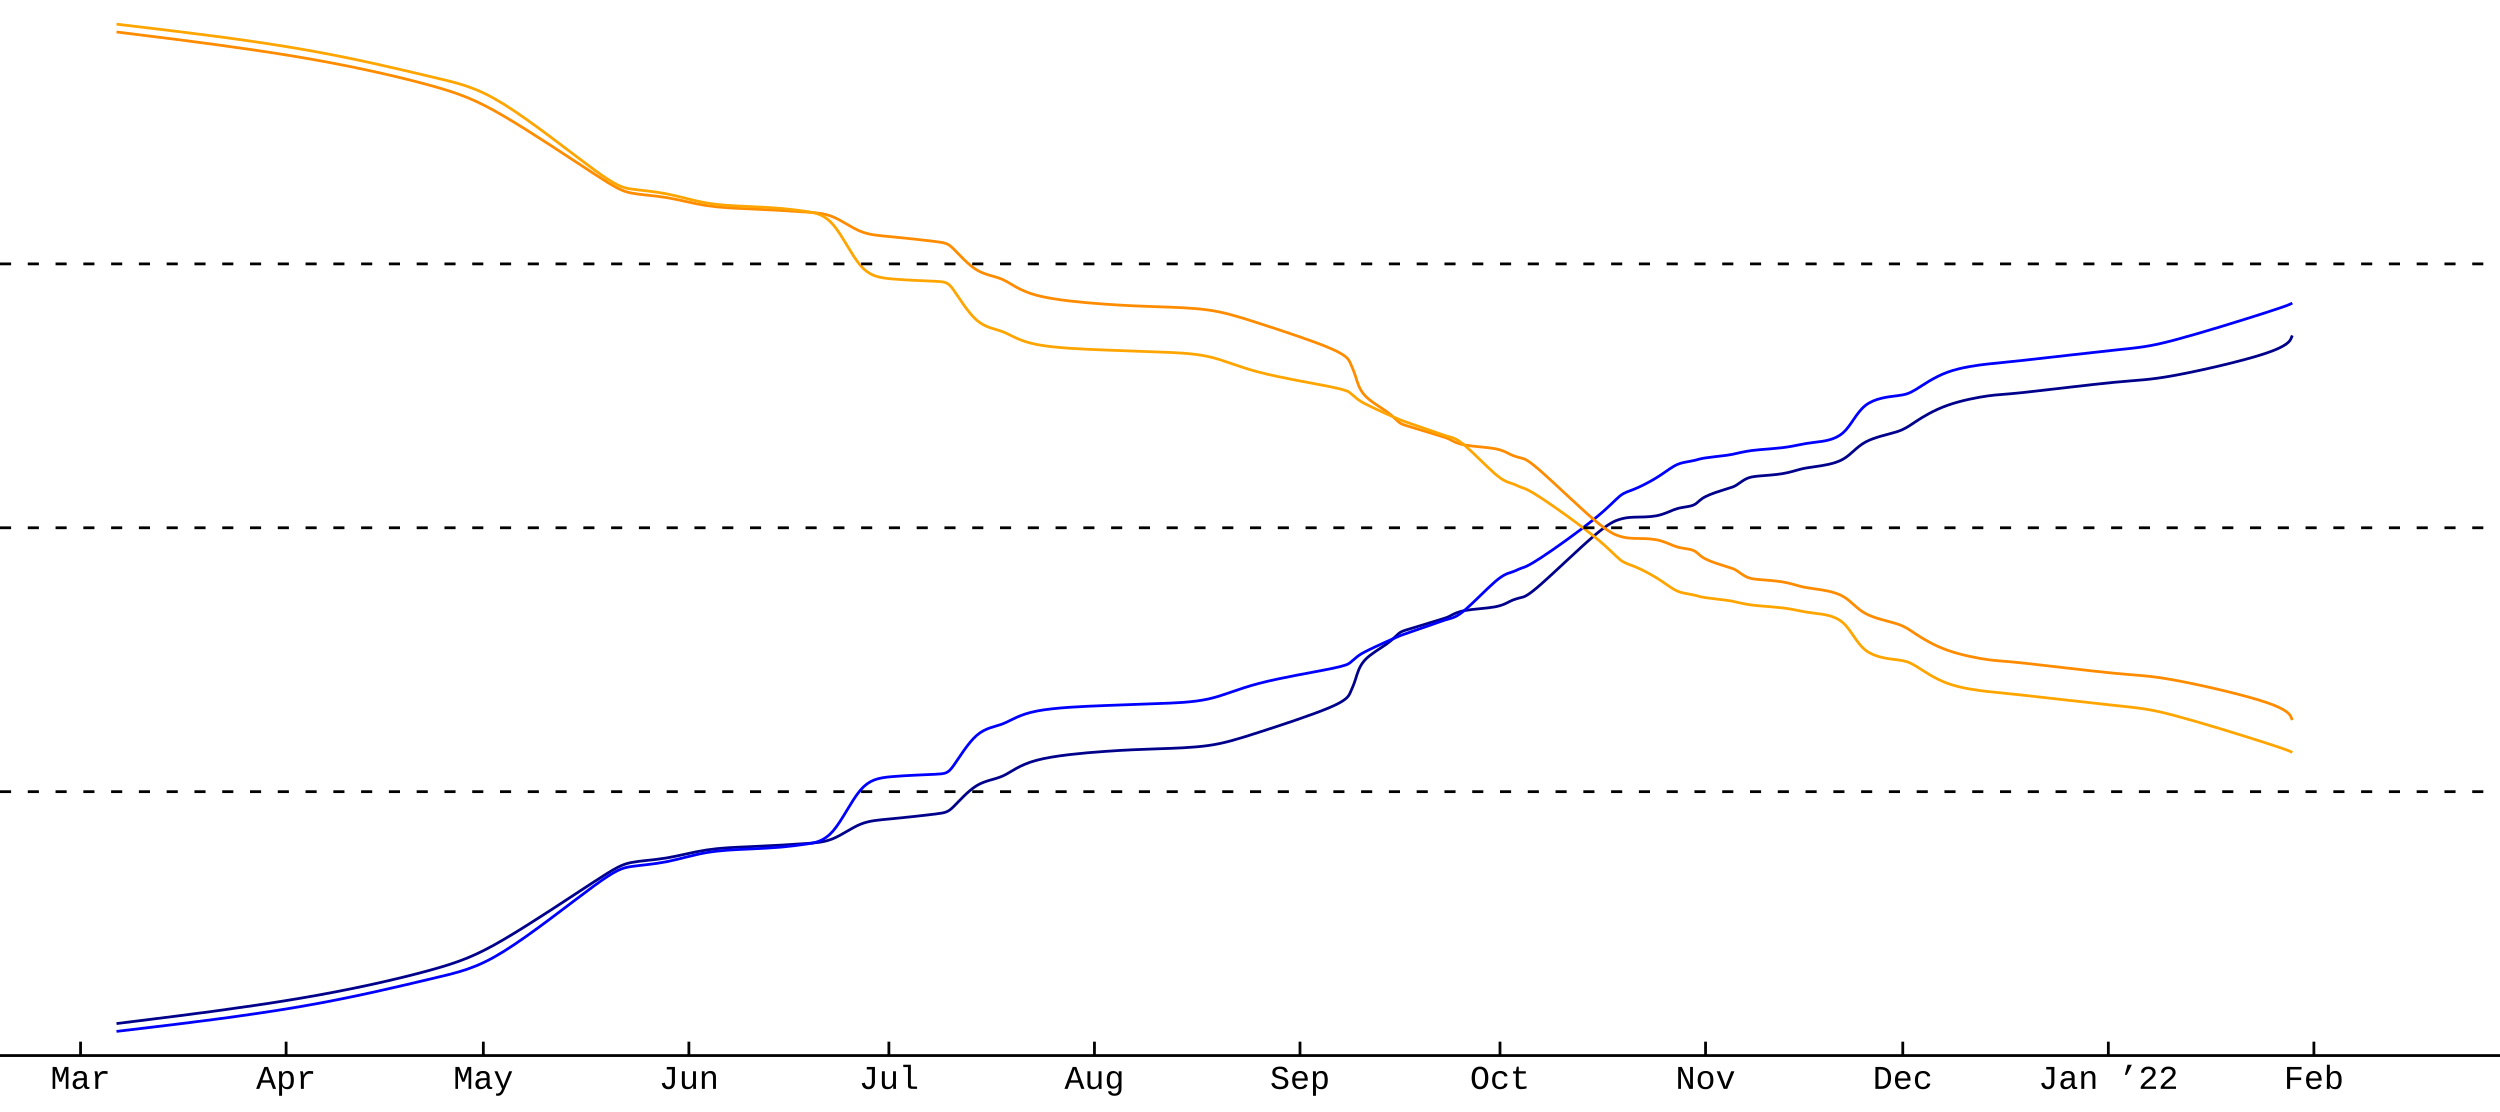
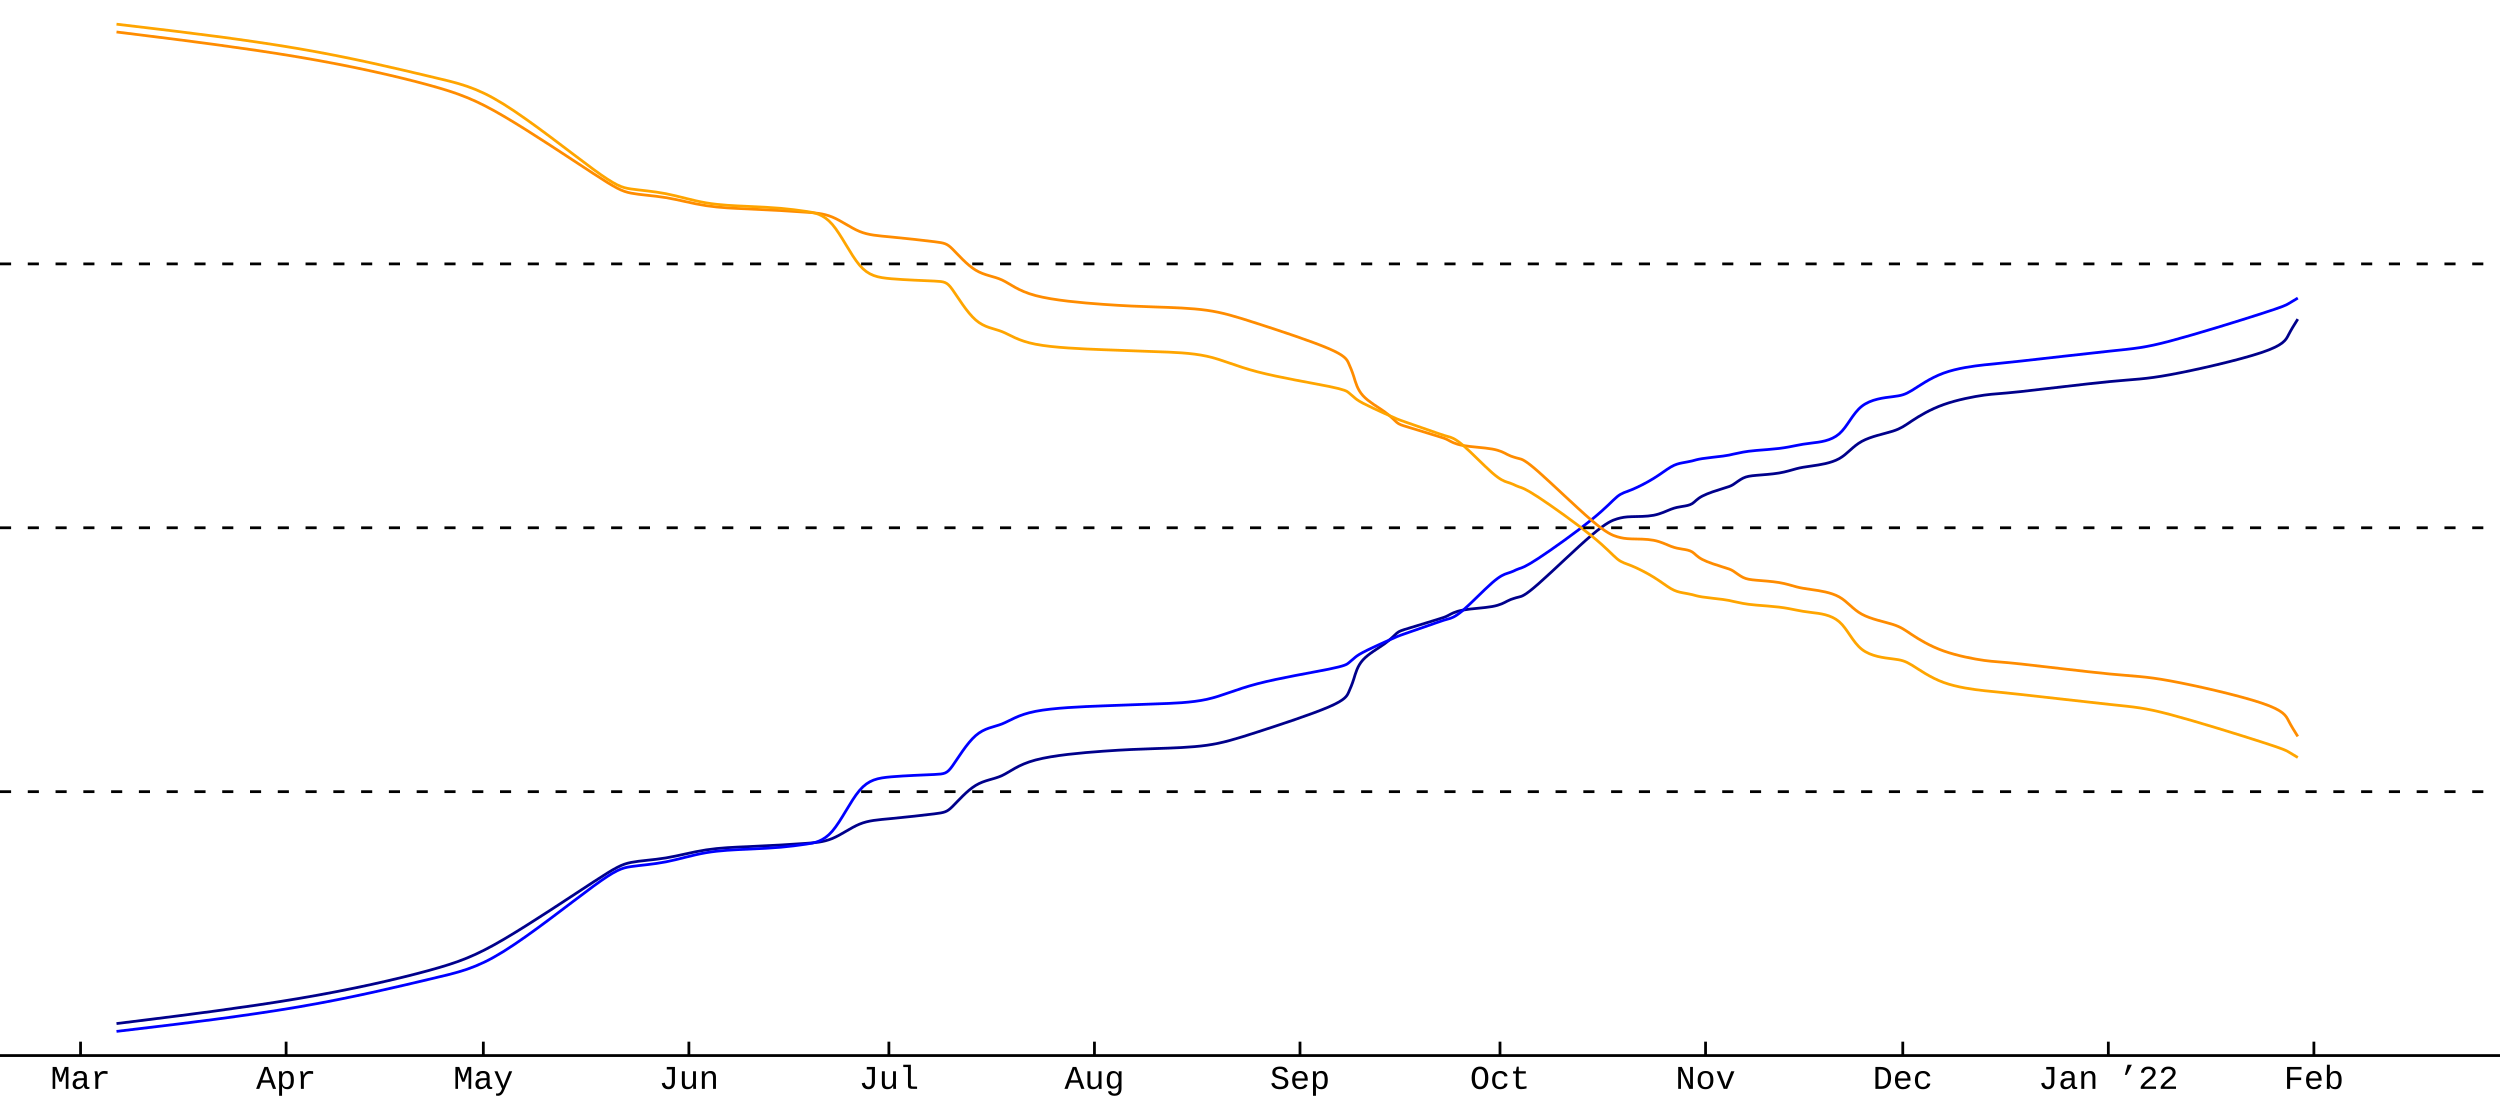
<svg xmlns="http://www.w3.org/2000/svg" viewBox="0 0 900 400" width="900" height="400">
  <style>
    text {
      font-family: "Courier New", Courier, monospace;
      font-size: 12px;
    }
  </style>
  <g class="lines" fill="none">
-     <path stroke="darkblue" d="M825.221,120.775L824.841,121.708C824.462,122.641,823.703,124.507,815.629,127.207C807.555,129.908,792.166,133.443,782.797,135.158C773.429,136.873,770.082,136.768,760.994,137.642C751.906,138.516,737.077,140.369,728.962,141.238C720.847,142.108,719.446,141.995,715.738,142.509C712.03,143.022,706.015,144.163,701.069,145.924C696.124,147.684,692.247,150.065,689.661,151.771C687.076,153.478,685.78,154.509,682.735,155.471C679.689,156.433,674.892,157.326,671.567,159.143C668.242,160.96,666.388,163.699,663.403,165.356C660.418,167.013,656.301,167.586,653.583,167.971C650.865,168.356,649.546,168.553,647.903,168.985C646.259,169.417,644.289,170.084,641.674,170.516C639.059,170.949,635.798,171.145,633.519,171.342C631.24,171.538,629.943,171.735,628.662,172.355C627.382,172.976,626.118,174.02,625.124,174.641C624.131,175.261,623.408,175.458,621.369,176.078C619.33,176.699,615.976,177.743,613.963,178.788C611.95,179.832,611.279,180.876,610.285,181.497C609.291,182.117,607.974,182.314,606.696,182.51C605.419,182.707,604.18,182.904,602.553,183.524C600.925,184.145,598.909,185.189,596.318,185.682C593.728,186.174,590.564,186.115,588.349,186.184C586.134,186.253,584.868,186.45,583.164,186.946C581.459,187.443,579.316,188.24,573.873,192.878C568.431,197.515,559.689,205.994,554.752,210.332C549.816,214.669,548.684,214.866,547.807,215.062C546.93,215.259,546.309,215.456,545.682,215.652C545.056,215.849,544.426,216.045,543.399,216.577C542.373,217.109,540.951,217.976,537.959,218.508C534.966,219.04,530.404,219.236,527.43,219.776C524.457,220.315,523.073,221.197,522.059,221.737C521.046,222.276,520.402,222.472,517.782,223.274C515.163,224.075,510.566,225.482,507.896,226.283C505.226,227.085,504.482,227.281,503.516,228.083C502.549,228.884,501.36,230.291,499.056,231.932C496.751,233.574,493.331,235.45,491.3,237.683C489.269,239.916,488.626,242.506,487.994,244.497C487.361,246.488,486.739,247.881,486.118,249.273C485.496,250.666,484.874,252.059,478.817,254.648C472.76,257.238,461.269,261.023,453.243,263.612C445.217,266.201,440.657,267.594,434.993,268.389C429.329,269.184,422.561,269.38,416.568,269.577C410.575,269.774,405.357,269.97,397.637,270.518C389.917,271.066,379.694,271.964,373.237,273.682C366.779,275.4,364.088,277.937,361.108,279.304C358.128,280.671,354.86,280.868,351.635,282.82C348.41,284.772,345.227,288.479,343.243,290.431C341.258,292.383,340.472,292.58,336.708,293.051C332.945,293.521,326.203,294.265,321.214,294.736C316.224,295.206,312.986,295.403,309.72,296.745C306.453,298.087,303.158,300.574,299.89,301.916C296.623,303.258,293.384,303.455,290.38,303.651C287.377,303.848,284.61,304.045,281.265,304.241C277.92,304.438,273.996,304.634,269.37,304.831C264.745,305.028,259.418,305.224,254.373,305.994C249.329,306.763,244.567,308.105,239.9,308.874C235.233,309.643,230.66,309.84,227.303,310.498C223.945,311.157,221.803,312.277,213.671,317.566C205.54,322.856,191.42,332.314,181.381,338.197C171.342,344.081,165.384,346.389,154.295,349.416C143.206,352.444,126.986,356.19,107.406,359.488C87.826,362.785,64.885,365.635,53.414,367.06L41.943,368.485" />
-     <path stroke="blue" d="M825.221,109.092L824.841,109.308C824.462,109.524,823.703,109.957,815.629,112.559C807.555,115.162,792.166,119.936,782.797,122.422C773.429,124.908,770.082,125.108,760.994,126.071C751.906,127.034,737.077,128.762,728.962,129.658C720.847,130.554,719.446,130.619,715.738,131.031C712.03,131.443,706.015,132.201,701.069,134.007C696.124,135.813,692.247,138.666,689.661,140.241C687.076,141.815,685.78,142.111,682.735,142.494C679.689,142.877,674.892,143.348,671.567,145.958C668.242,148.568,666.388,153.317,663.403,155.893C660.418,158.469,656.301,158.87,653.583,159.192C650.865,159.515,649.546,159.76,647.903,160.092C646.259,160.425,644.289,160.846,641.674,161.161C639.059,161.476,635.798,161.685,633.519,161.884C631.24,162.082,629.943,162.27,628.662,162.498C627.382,162.726,626.118,162.995,625.124,163.23C624.131,163.465,623.408,163.667,621.369,163.934C619.33,164.202,615.976,164.537,613.963,164.845C611.95,165.153,611.279,165.435,610.285,165.681C609.291,165.926,607.974,166.134,606.696,166.383C605.419,166.632,604.18,166.922,602.553,167.864C600.925,168.807,598.909,170.401,596.318,171.996C593.728,173.592,590.564,175.188,588.349,176.087C586.134,176.986,584.868,177.188,583.164,178.564C581.459,179.941,579.316,182.491,573.873,186.894C568.431,191.297,559.689,197.552,554.752,200.783C549.816,204.014,548.684,204.222,547.807,204.501C546.93,204.781,546.309,205.132,545.682,205.412C545.056,205.692,544.426,205.9,543.399,206.235C542.373,206.569,540.951,207.03,537.959,209.641C534.966,212.253,530.404,217.015,527.43,219.553C524.457,222.091,523.073,222.404,522.059,222.665C521.046,222.926,520.402,223.134,517.782,224.039C515.163,224.944,510.566,226.545,507.896,227.476C505.226,228.406,504.482,228.665,503.516,229.061C502.549,229.458,501.36,229.992,499.056,231.035C496.751,232.079,493.331,233.631,491.3,234.704C489.269,235.776,488.626,236.368,487.994,236.917C487.361,237.466,486.739,237.972,486.118,238.497C485.496,239.021,484.874,239.565,478.817,240.791C472.76,242.018,461.269,243.926,453.243,246.02C445.217,248.114,440.657,250.392,434.993,251.636C429.329,252.88,422.561,253.089,416.568,253.292C410.575,253.496,405.357,253.695,397.637,254C389.917,254.305,379.694,254.715,373.237,255.979C366.779,257.243,364.088,259.361,361.108,260.531C358.128,261.701,354.86,261.922,351.635,264.724C348.41,267.525,345.227,272.906,343.243,275.664C341.258,278.421,340.472,278.554,336.708,278.736C332.945,278.918,326.203,279.148,321.214,279.579C316.224,280.01,312.986,280.641,309.72,284.487C306.453,288.333,303.158,295.392,299.89,299.164C296.623,302.935,293.384,303.419,290.38,303.85C287.377,304.282,284.61,304.662,281.265,304.956C277.92,305.25,273.996,305.458,269.37,305.664C264.745,305.869,259.418,306.072,254.373,306.933C249.329,307.794,244.567,309.313,239.9,310.228C235.233,311.142,230.66,311.452,227.303,311.941C223.945,312.43,221.803,313.099,213.671,319.052C205.54,325.005,191.42,336.243,181.381,342.487C171.342,348.73,165.384,349.98,154.295,352.585C143.206,355.19,126.986,359.151,107.406,362.495C87.826,365.84,64.885,368.568,53.414,369.933L41.943,371.297" />
-     <path stroke="darkorange" d="M825.221,259.225L824.841,258.292C824.462,257.359,823.703,255.493,815.629,252.793C807.555,250.092,792.166,246.557,782.797,244.842C773.429,243.127,770.082,243.232,760.994,242.358C751.906,241.484,737.077,239.631,728.962,238.762C720.847,237.892,719.446,238.005,715.738,237.491C712.03,236.978,706.015,235.837,701.069,234.076C696.124,232.316,692.247,229.935,689.661,228.229C687.076,226.522,685.78,225.491,682.735,224.529C679.689,223.567,674.892,222.674,671.567,220.857C668.242,219.04,666.388,216.301,663.403,214.644C660.418,212.987,656.301,212.414,653.583,212.029C650.865,211.644,649.546,211.447,647.903,211.015C646.259,210.583,644.289,209.916,641.674,209.484C639.059,209.051,635.798,208.855,633.519,208.658C631.24,208.462,629.943,208.265,628.662,207.645C627.382,207.024,626.118,205.98,625.124,205.359C624.131,204.739,623.408,204.542,621.369,203.922C619.33,203.301,615.976,202.257,613.963,201.212C611.95,200.168,611.279,199.124,610.285,198.503C609.291,197.883,607.974,197.686,606.696,197.49C605.419,197.293,604.18,197.096,602.553,196.476C600.925,195.855,598.909,194.811,596.318,194.318C593.728,193.826,590.564,193.885,588.349,193.816C586.134,193.747,584.868,193.55,583.164,193.054C581.459,192.557,579.316,191.76,573.873,187.122C568.431,182.485,559.689,174.006,554.752,169.668C549.816,165.331,548.684,165.134,547.807,164.938C546.93,164.741,546.309,164.544,545.682,164.348C545.056,164.151,544.426,163.955,543.399,163.423C542.373,162.891,540.951,162.024,537.959,161.492C534.966,160.96,530.404,160.764,527.43,160.224C524.457,159.685,523.073,158.803,522.059,158.263C521.046,157.724,520.402,157.528,517.782,156.726C515.163,155.925,510.566,154.518,507.896,153.717C505.226,152.915,504.482,152.719,503.516,151.917C502.549,151.116,501.36,149.709,499.056,148.068C496.751,146.426,493.331,144.55,491.3,142.317C489.269,140.084,488.626,137.494,487.994,135.503C487.361,133.512,486.739,132.119,486.118,130.727C485.496,129.334,484.874,127.941,478.817,125.352C472.76,122.762,461.269,118.977,453.243,116.388C445.217,113.799,440.657,112.406,434.993,111.611C429.329,110.816,422.561,110.62,416.568,110.423C410.575,110.226,405.357,110.03,397.637,109.482C389.917,108.934,379.694,108.036,373.237,106.318C366.779,104.6,364.088,102.063,361.108,100.696C358.128,99.329,354.86,99.132,351.635,97.18C348.41,95.228,345.227,91.521,343.243,89.569C341.258,87.617,340.472,87.42,336.708,86.949C332.945,86.479,326.203,85.735,321.214,85.264C316.224,84.794,312.986,84.597,309.72,83.255C306.453,81.913,303.158,79.426,299.89,78.084C296.623,76.742,293.384,76.545,290.38,76.349C287.377,76.152,284.61,75.955,281.265,75.759C277.92,75.562,273.996,75.366,269.37,75.169C264.745,74.972,259.418,74.776,254.373,74.006C249.329,73.237,244.567,71.895,239.9,71.126C235.233,70.357,230.66,70.16,227.303,69.502C223.945,68.843,221.803,67.723,213.671,62.434C205.54,57.144,191.42,47.686,181.381,41.803C171.342,35.919,165.384,33.611,154.295,30.584C143.206,27.556,126.986,23.81,107.406,20.512C87.826,17.215,64.885,14.365,53.414,12.94L41.943,11.515" />
-     <path stroke="orange" d="M825.221,270.908L824.841,270.692C824.462,270.476,823.703,270.043,815.629,267.441C807.555,264.838,792.166,260.064,782.797,257.578C773.429,255.092,770.082,254.892,760.994,253.929C751.906,252.966,737.077,251.238,728.962,250.342C720.847,249.446,719.446,249.381,715.738,248.969C712.03,248.557,706.015,247.799,701.069,245.993C696.124,244.187,692.247,241.334,689.661,239.759C687.076,238.185,685.78,237.889,682.735,237.506C679.689,237.123,674.892,236.652,671.567,234.042C668.242,231.432,666.388,226.683,663.403,224.107C660.418,221.531,656.301,221.13,653.583,220.808C650.865,220.485,649.546,220.24,647.903,219.908C646.259,219.575,644.289,219.154,641.674,218.839C639.059,218.524,635.798,218.315,633.519,218.116C631.24,217.918,629.943,217.73,628.662,217.502C627.382,217.274,626.118,217.005,625.124,216.77C624.131,216.535,623.408,216.333,621.369,216.066C619.33,215.798,615.976,215.463,613.963,215.155C611.95,214.847,611.279,214.565,610.285,214.319C609.291,214.074,607.974,213.866,606.696,213.617C605.419,213.368,604.18,213.078,602.553,212.136C600.925,211.193,598.909,209.599,596.318,208.004C593.728,206.408,590.564,204.812,588.349,203.913C586.134,203.014,584.868,202.812,583.164,201.436C581.459,200.059,579.316,197.509,573.873,193.106C568.431,188.703,559.689,182.448,554.752,179.217C549.816,175.986,548.684,175.778,547.807,175.499C546.93,175.219,546.309,174.868,545.682,174.588C545.056,174.308,544.426,174.1,543.399,173.765C542.373,173.431,540.951,172.97,537.959,170.359C534.966,167.747,530.404,162.985,527.43,160.447C524.457,157.909,523.073,157.596,522.059,157.335C521.046,157.074,520.402,156.866,517.782,155.961C515.163,155.056,510.566,153.455,507.896,152.524C505.226,151.594,504.482,151.335,503.516,150.939C502.549,150.542,501.36,150.008,499.056,148.965C496.751,147.921,493.331,146.369,491.3,145.296C489.269,144.224,488.626,143.632,487.994,143.083C487.361,142.534,486.739,142.028,486.118,141.503C485.496,140.979,484.874,140.435,478.817,139.209C472.76,137.982,461.269,136.074,453.243,133.98C445.217,131.886,440.657,129.608,434.993,128.364C429.329,127.12,422.561,126.911,416.568,126.708C410.575,126.504,405.357,126.305,397.637,126C389.917,125.695,379.694,125.285,373.237,124.021C366.779,122.757,364.088,120.639,361.108,119.469C358.128,118.299,354.86,118.078,351.635,115.276C348.41,112.475,345.227,107.094,343.243,104.336C341.258,101.579,340.472,101.446,336.708,101.264C332.945,101.082,326.203,100.852,321.214,100.421C316.224,99.99,312.986,99.359,309.72,95.513C306.453,91.667,303.158,84.608,299.89,80.836C296.623,77.065,293.384,76.581,290.38,76.15C287.377,75.718,284.61,75.338,281.265,75.044C277.92,74.75,273.996,74.542,269.37,74.336C264.745,74.131,259.418,73.928,254.373,73.067C249.329,72.206,244.567,70.687,239.9,69.772C235.233,68.858,230.66,68.548,227.303,68.059C223.945,67.57,221.803,66.901,213.671,60.948C205.54,54.995,191.42,43.757,181.381,37.513C171.342,31.27,165.384,30.02,154.295,27.415C143.206,24.81,126.986,20.849,107.406,17.505C87.826,14.16,64.885,11.432,53.414,10.067L41.943,8.703" />
+     <path stroke="darkblue" d="M827.207,114.884L826.619,115.817C826.03,116.751,824.854,118.618,823.891,120.486C822.928,122.353,822.177,124.221,814.111,126.923C806.045,129.625,790.664,133.161,781.304,134.878C771.944,136.594,768.605,136.491,759.525,137.366C750.445,138.242,735.625,140.096,727.518,140.968C719.411,141.839,718.018,141.727,714.318,142.242C710.618,142.758,704.611,143.9,699.674,145.662C694.736,147.424,690.868,149.807,688.29,151.514C685.713,153.222,684.426,154.255,681.388,155.218C678.35,156.182,673.561,157.077,670.245,158.895C666.928,160.713,665.082,163.454,662.105,165.113C659.128,166.771,655.019,167.346,652.31,167.732C649.6,168.119,648.29,168.317,646.654,168.751C645.018,169.184,643.057,169.853,640.45,170.287C637.843,170.72,634.59,170.919,632.32,171.117C630.049,171.315,628.76,171.513,627.487,172.135C626.215,172.757,624.959,173.803,623.974,174.425C622.988,175.047,622.274,175.245,620.243,175.867C618.212,176.489,614.866,177.535,612.861,178.581C610.856,179.627,610.193,180.673,609.207,181.295C608.222,181.917,606.913,182.115,605.643,182.313C604.374,182.511,603.144,182.709,601.525,183.331C599.905,183.953,597.897,184.999,595.314,185.493C592.732,185.988,589.576,185.93,587.37,186C585.163,186.071,583.905,186.269,582.209,186.767C580.512,187.265,578.377,188.064,572.943,192.703C567.508,197.342,558.775,205.823,553.846,210.162C548.918,214.501,547.794,214.699,546.926,214.897C546.057,215.095,545.443,215.293,544.825,215.491C544.207,215.69,543.585,215.888,542.567,216.421C541.549,216.954,540.135,217.823,537.151,218.356C534.167,218.89,529.612,219.088,526.647,219.629C523.681,220.17,522.306,221.053,521.3,221.594C520.295,222.135,519.66,222.333,517.048,223.136C514.436,223.939,509.848,225.347,507.186,226.15C504.524,226.953,503.788,227.151,502.83,227.954C501.872,228.757,500.691,230.165,498.395,231.808C496.098,233.451,492.686,235.329,490.663,237.564C488.64,239.799,488.006,242.389,487.382,244.382C486.757,246.374,486.144,247.769,485.53,249.163C484.916,250.558,484.303,251.952,478.254,254.543C472.205,257.134,460.722,260.921,452.704,263.511C444.686,266.102,440.135,267.496,434.479,268.293C428.823,269.089,422.063,269.287,416.079,269.485C410.094,269.683,404.884,269.881,397.172,270.431C389.46,270.98,379.245,271.88,372.796,273.6C366.347,275.319,363.664,277.858,360.692,279.226C357.72,280.595,354.46,280.793,351.243,282.746C348.026,284.7,344.852,288.409,342.875,290.362C340.899,292.316,340.121,292.514,336.366,292.986C332.61,293.458,325.877,294.204,320.895,294.676C315.914,295.148,312.684,295.346,309.426,296.69C306.167,298.033,302.88,300.522,299.621,301.866C296.362,303.209,293.13,303.407,290.135,303.606C287.14,303.804,284.382,304.002,281.045,304.2C277.707,304.398,273.792,304.596,269.174,304.794C264.557,304.992,259.238,305.191,254.202,305.961C249.166,306.732,244.412,308.076,239.753,308.847C235.094,309.617,230.53,309.815,227.18,310.475C223.831,311.135,221.696,312.257,213.573,317.548C205.45,322.839,191.339,332.299,181.308,338.184C171.277,344.068,165.327,346.378,154.246,349.407C143.165,352.436,126.954,356.184,107.381,359.483C87.809,362.782,64.876,365.634,53.41,367.059L41.943,368.485" />
+     <path stroke="blue" d="M827.207,107.304L826.619,107.66C826.03,108.017,824.854,108.729,823.891,109.301C822.928,109.873,822.177,110.303,814.111,112.904C806.045,115.506,790.664,120.277,781.304,122.762C771.944,125.246,768.605,125.443,759.525,126.405C750.445,127.366,735.625,129.092,727.518,129.986C719.411,130.881,718.018,130.944,714.318,131.354C710.618,131.763,704.611,132.52,699.674,134.324C694.736,136.129,690.868,138.98,688.29,140.552C685.713,142.125,684.426,142.419,681.388,142.8C678.35,143.182,673.561,143.65,670.245,146.258C666.928,148.866,665.082,153.614,662.105,156.188C659.128,158.762,655.019,159.161,652.31,159.482C649.6,159.803,648.29,160.045,646.654,160.376C645.018,160.707,643.057,161.126,640.45,161.44C637.843,161.753,634.59,161.96,632.32,162.157C630.049,162.353,628.76,162.539,627.487,162.765C626.215,162.992,624.959,163.258,623.974,163.491C622.988,163.725,622.274,163.924,620.243,164.19C618.212,164.456,614.866,164.789,612.861,165.095C610.856,165.402,610.193,165.682,609.207,165.925C608.222,166.169,606.913,166.375,605.643,166.622C604.374,166.869,603.144,167.158,601.525,168.098C599.905,169.038,597.897,170.631,595.314,172.225C592.732,173.818,589.576,175.413,587.37,176.31C585.163,177.207,583.905,177.407,582.209,178.781C580.512,180.156,578.377,182.705,572.943,187.106C567.508,191.507,558.775,197.76,553.846,200.989C548.918,204.218,547.794,204.424,546.926,204.702C546.057,204.979,545.443,205.329,544.825,205.607C544.207,205.885,543.585,206.091,542.567,206.424C541.549,206.756,540.135,207.215,537.151,209.825C534.167,212.435,529.612,217.195,526.647,219.731C523.681,222.267,522.306,222.579,521.3,222.837C520.295,223.096,519.66,223.303,517.048,224.206C514.436,225.109,509.848,226.709,507.186,227.637C504.524,228.565,503.788,228.823,502.83,229.217C501.872,229.612,500.691,230.144,498.395,231.186C496.098,232.227,492.686,233.778,490.663,234.848C488.64,235.919,488.006,236.509,487.382,237.057C486.757,237.604,486.144,238.107,485.53,238.63C484.916,239.153,484.303,239.695,478.254,240.919C472.205,242.144,460.722,244.051,452.704,246.142C444.686,248.234,440.135,250.511,434.479,251.753C428.823,252.995,422.063,253.202,416.079,253.404C410.094,253.606,404.884,253.803,397.172,254.106C389.46,254.408,379.245,254.817,372.796,256.079C366.347,257.342,363.664,259.458,360.692,260.626C357.72,261.794,354.46,262.013,351.243,264.813C348.026,267.612,344.852,272.992,342.875,275.747C340.899,278.502,340.121,278.634,336.366,278.814C332.61,278.994,325.877,279.222,320.895,279.651C315.914,280.08,312.684,280.71,309.426,284.554C306.167,288.397,302.88,295.455,299.621,299.225C296.362,302.995,293.13,303.476,290.135,303.906C287.14,304.336,284.382,304.714,281.045,305.006C277.707,305.298,273.792,305.505,269.174,305.708C264.557,305.912,259.238,306.112,254.202,306.972C249.166,307.831,244.412,309.348,239.753,310.261C235.094,311.174,230.53,311.482,227.18,311.969C223.831,312.456,221.696,313.123,213.573,319.074C205.45,325.025,191.339,336.261,181.308,342.503C171.277,348.745,165.327,349.993,154.246,352.596C143.165,355.2,126.954,359.158,107.381,362.501C87.809,365.843,64.876,368.57,53.41,369.934L41.943,371.297" />
+     <path stroke="darkorange" d="M827.207,265.116L826.619,264.183C826.03,263.249,824.854,261.382,823.891,259.514C822.928,257.647,822.177,255.779,814.111,253.077C806.045,250.375,790.664,246.839,781.304,245.122C771.944,243.406,768.605,243.509,759.525,242.634C750.445,241.758,735.625,239.904,727.518,239.032C719.411,238.161,718.018,238.273,714.318,237.758C710.618,237.242,704.611,236.1,699.674,234.338C694.736,232.576,690.868,230.193,688.29,228.486C685.713,226.778,684.426,225.745,681.388,224.782C678.35,223.818,673.561,222.923,670.245,221.105C666.928,219.287,665.082,216.546,662.105,214.887C659.128,213.229,655.019,212.654,652.31,212.268C649.6,211.881,648.29,211.683,646.654,211.249C645.018,210.816,643.057,210.147,640.45,209.713C637.843,209.28,634.59,209.081,632.32,208.883C630.049,208.685,628.76,208.487,627.487,207.865C626.215,207.243,624.959,206.197,623.974,205.575C622.988,204.953,622.274,204.755,620.243,204.133C618.212,203.511,614.866,202.465,612.861,201.419C610.856,200.373,610.193,199.327,609.207,198.705C608.222,198.083,606.913,197.885,605.643,197.687C604.374,197.489,603.144,197.291,601.525,196.669C599.905,196.047,597.897,195.001,595.314,194.507C592.732,194.012,589.576,194.07,587.37,194C585.163,193.929,583.905,193.731,582.209,193.233C580.512,192.735,578.377,191.936,572.943,187.297C567.508,182.658,558.775,174.177,553.846,169.838C548.918,165.499,547.794,165.301,546.926,165.103C546.057,164.905,545.443,164.707,544.825,164.509C544.207,164.31,543.585,164.112,542.567,163.579C541.549,163.046,540.135,162.177,537.151,161.644C534.167,161.11,529.612,160.912,526.647,160.371C523.681,159.83,522.306,158.947,521.3,158.406C520.295,157.865,519.66,157.667,517.048,156.864C514.436,156.061,509.848,154.653,507.186,153.85C504.524,153.047,503.788,152.849,502.83,152.046C501.872,151.243,500.691,149.835,498.395,148.192C496.098,146.549,492.686,144.671,490.663,142.436C488.64,140.201,488.006,137.611,487.382,135.618C486.757,133.626,486.144,132.231,485.53,130.837C484.916,129.442,484.303,128.048,478.254,125.457C472.205,122.866,460.722,119.079,452.704,116.489C444.686,113.898,440.135,112.504,434.479,111.707C428.823,110.911,422.063,110.713,416.079,110.515C410.094,110.317,404.884,110.119,397.172,109.569C389.46,109.02,379.245,108.12,372.796,106.4C366.347,104.681,363.664,102.142,360.692,100.774C357.72,99.405,354.46,99.207,351.243,97.254C348.026,95.3,344.852,91.591,342.875,89.638C340.899,87.684,340.121,87.486,336.366,87.014C332.61,86.542,325.877,85.796,320.895,85.324C315.914,84.852,312.684,84.654,309.426,83.31C306.167,81.967,302.88,79.478,299.621,78.134C296.362,76.791,293.13,76.593,290.135,76.394C287.14,76.196,284.382,75.998,281.045,75.8C277.707,75.602,273.792,75.404,269.174,75.206C264.557,75.008,259.238,74.809,254.202,74.039C249.166,73.268,244.412,71.924,239.753,71.153C235.094,70.383,230.53,70.185,227.18,69.525C223.831,68.865,221.696,67.743,213.573,62.452C205.45,57.161,191.339,47.701,181.308,41.816C171.277,35.932,165.327,33.622,154.246,30.593C143.165,27.564,126.954,23.816,107.381,20.517C87.809,17.218,64.876,14.366,53.41,12.941L41.943,11.515" />
+     <path stroke="orange" d="M827.207,272.696L826.619,272.34C826.03,271.983,824.854,271.271,823.891,270.699C822.928,270.127,822.177,269.697,814.111,267.096C806.045,264.494,790.664,259.723,781.304,257.238C771.944,254.754,768.605,254.557,759.525,253.595C750.445,252.634,735.625,250.908,727.518,250.014C719.411,249.119,718.018,249.056,714.318,248.646C710.618,248.237,704.611,247.48,699.674,245.676C694.736,243.871,690.868,241.02,688.29,239.448C685.713,237.875,684.426,237.581,681.388,237.2C678.35,236.818,673.561,236.35,670.245,233.742C666.928,231.134,665.082,226.386,662.105,223.812C659.128,221.238,655.019,220.839,652.31,220.518C649.6,220.197,648.29,219.955,646.654,219.624C645.018,219.293,643.057,218.874,640.45,218.56C637.843,218.247,634.59,218.04,632.32,217.843C630.049,217.647,628.76,217.461,627.487,217.235C626.215,217.008,624.959,216.742,623.974,216.509C622.988,216.275,622.274,216.076,620.243,215.81C618.212,215.544,614.866,215.211,612.861,214.905C610.856,214.598,610.193,214.318,609.207,214.075C608.222,213.831,606.913,213.625,605.643,213.378C604.374,213.131,603.144,212.842,601.525,211.902C599.905,210.962,597.897,209.369,595.314,207.775C592.732,206.182,589.576,204.587,587.37,203.69C585.163,202.793,583.905,202.593,582.209,201.219C580.512,199.844,578.377,197.295,572.943,192.894C567.508,188.493,558.775,182.24,553.846,179.011C548.918,175.782,547.794,175.576,546.926,175.298C546.057,175.021,545.443,174.671,544.825,174.393C544.207,174.115,543.585,173.909,542.567,173.576C541.549,173.244,540.135,172.785,537.151,170.175C534.167,167.565,529.612,162.805,526.647,160.269C523.681,157.733,522.306,157.421,521.3,157.163C520.295,156.904,519.66,156.697,517.048,155.794C514.436,154.891,509.848,153.291,507.186,152.363C504.524,151.435,503.788,151.177,502.83,150.783C501.872,150.388,500.691,149.856,498.395,148.814C496.098,147.773,492.686,146.222,490.663,145.152C488.64,144.081,488.006,143.491,487.382,142.943C486.757,142.396,486.144,141.893,485.53,141.37C484.916,140.847,484.303,140.305,478.254,139.081C472.205,137.856,460.722,135.949,452.704,133.858C444.686,131.766,440.135,129.489,434.479,128.247C428.823,127.005,422.063,126.798,416.079,126.596C410.094,126.394,404.884,126.197,397.172,125.894C389.46,125.592,379.245,125.183,372.796,123.921C366.347,122.658,363.664,120.542,360.692,119.374C357.72,118.206,354.46,117.987,351.243,115.187C348.026,112.388,344.852,107.008,342.875,104.253C340.899,101.498,340.121,101.366,336.366,101.186C332.61,101.006,325.877,100.778,320.895,100.349C315.914,99.92,312.684,99.29,309.426,95.446C306.167,91.603,302.88,84.545,299.621,80.775C296.362,77.005,293.13,76.524,290.135,76.094C287.14,75.664,284.382,75.286,281.045,74.994C277.707,74.702,273.792,74.495,269.174,74.292C264.557,74.088,259.238,73.888,254.202,73.028C249.166,72.169,244.412,70.652,239.753,69.739C235.094,68.826,230.53,68.518,227.18,68.031C223.831,67.544,221.696,66.877,213.573,60.926C205.45,54.975,191.339,43.739,181.308,37.497C171.277,31.255,165.327,30.007,154.246,27.404C143.165,24.8,126.954,20.842,107.381,17.499C87.809,14.157,64.876,11.43,53.41,10.066L41.943,8.703" />
  </g>
  <g class="axis y" stroke="black" fill="none" stroke-dasharray="4 6">
    <path d="M 0,285 h900" />
    <path d="M 0,190 h900" />
    <path d="M 0,95 h900" />
  </g>
  <g class="axis x" stroke="black" fill="none" transform="translate(0, 380)">
    <path d="M0,0 h900" />
    <g transform="translate(833, 0)">
      <text text-anchor="middle" fill="black" stroke="none" transform="translate(0, 12)">Feb</text>
      <path d="M0,0 v-5" />
    </g>
    <g transform="translate(759, 0)">
      <text text-anchor="middle" fill="black" stroke="none" transform="translate(0, 12)">Jan ’22</text>
      <path d="M0,0 v-5" />
    </g>
    <g transform="translate(685, 0)">
      <text text-anchor="middle" fill="black" stroke="none" transform="translate(0, 12)">Dec</text>
      <path d="M0,0 v-5" />
    </g>
    <g transform="translate(614, 0)">
      <text text-anchor="middle" fill="black" stroke="none" transform="translate(0, 12)">Nov</text>
      <path d="M0,0 v-5" />
    </g>
    <g transform="translate(540, 0)">
      <text text-anchor="middle" fill="black" stroke="none" transform="translate(0, 12)">Oct</text>
      <path d="M0,0 v-5" />
    </g>
    <g transform="translate(468, 0)">
      <text text-anchor="middle" fill="black" stroke="none" transform="translate(0, 12)">Sep</text>
      <path d="M0,0 v-5" />
    </g>
    <g transform="translate(394, 0)">
      <text text-anchor="middle" fill="black" stroke="none" transform="translate(0, 12)">Aug</text>
      <path d="M0,0 v-5" />
    </g>
    <g transform="translate(320, 0)">
      <text text-anchor="middle" fill="black" stroke="none" transform="translate(0, 12)">Jul</text>
      <path d="M0,0 v-5" />
    </g>
    <g transform="translate(248, 0)">
      <text text-anchor="middle" fill="black" stroke="none" transform="translate(0, 12)">Jun</text>
      <path d="M0,0 v-5" />
    </g>
    <g transform="translate(174, 0)">
      <text text-anchor="middle" fill="black" stroke="none" transform="translate(0, 12)">May</text>
      <path d="M0,0 v-5" />
    </g>
    <g transform="translate(103, 0)">
      <text text-anchor="middle" fill="black" stroke="none" transform="translate(0, 12)">Apr</text>
      <path d="M0,0 v-5" />
    </g>
    <g transform="translate(29, 0)">
      <text text-anchor="middle" fill="black" stroke="none" transform="translate(0, 12)">Mar</text>
      <path d="M0,0 v-5" />
    </g>
    <g transform="translate(-38, 0)">
      <text text-anchor="middle" fill="black" stroke="none" transform="translate(0, 12)">Feb</text>
      <path d="M0,0 v-5" />
    </g>
  </g>
</svg>
